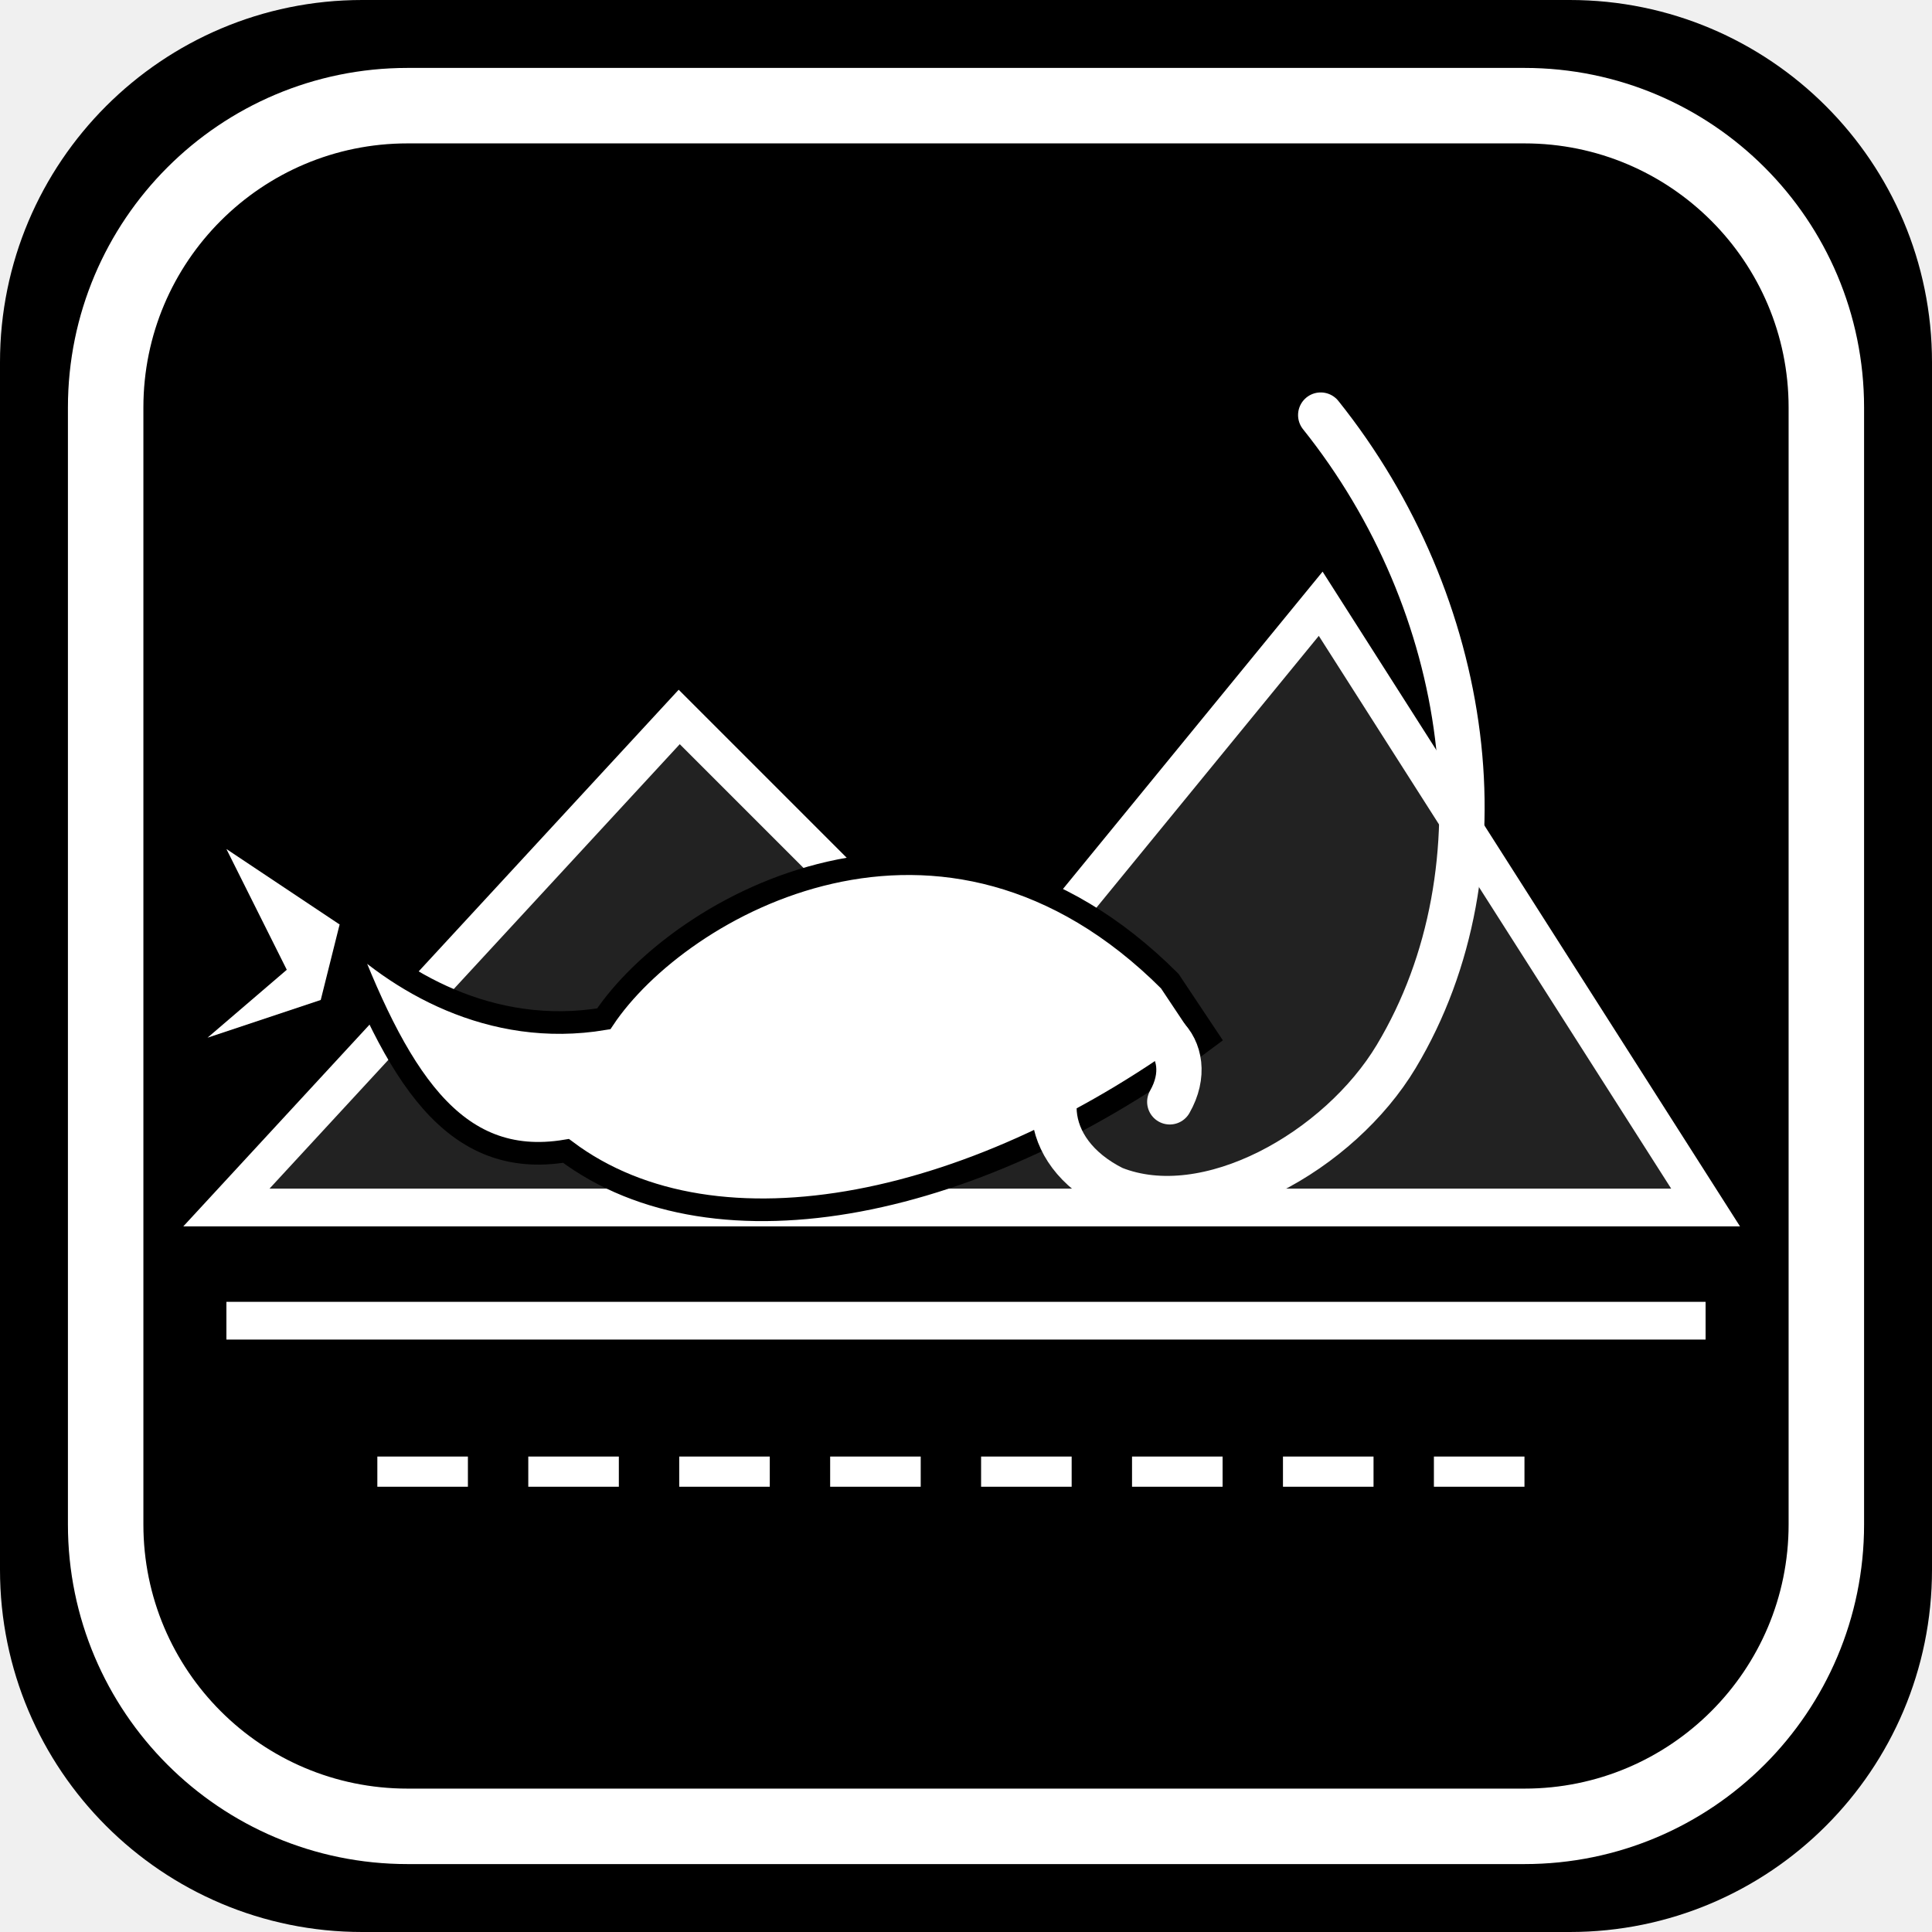
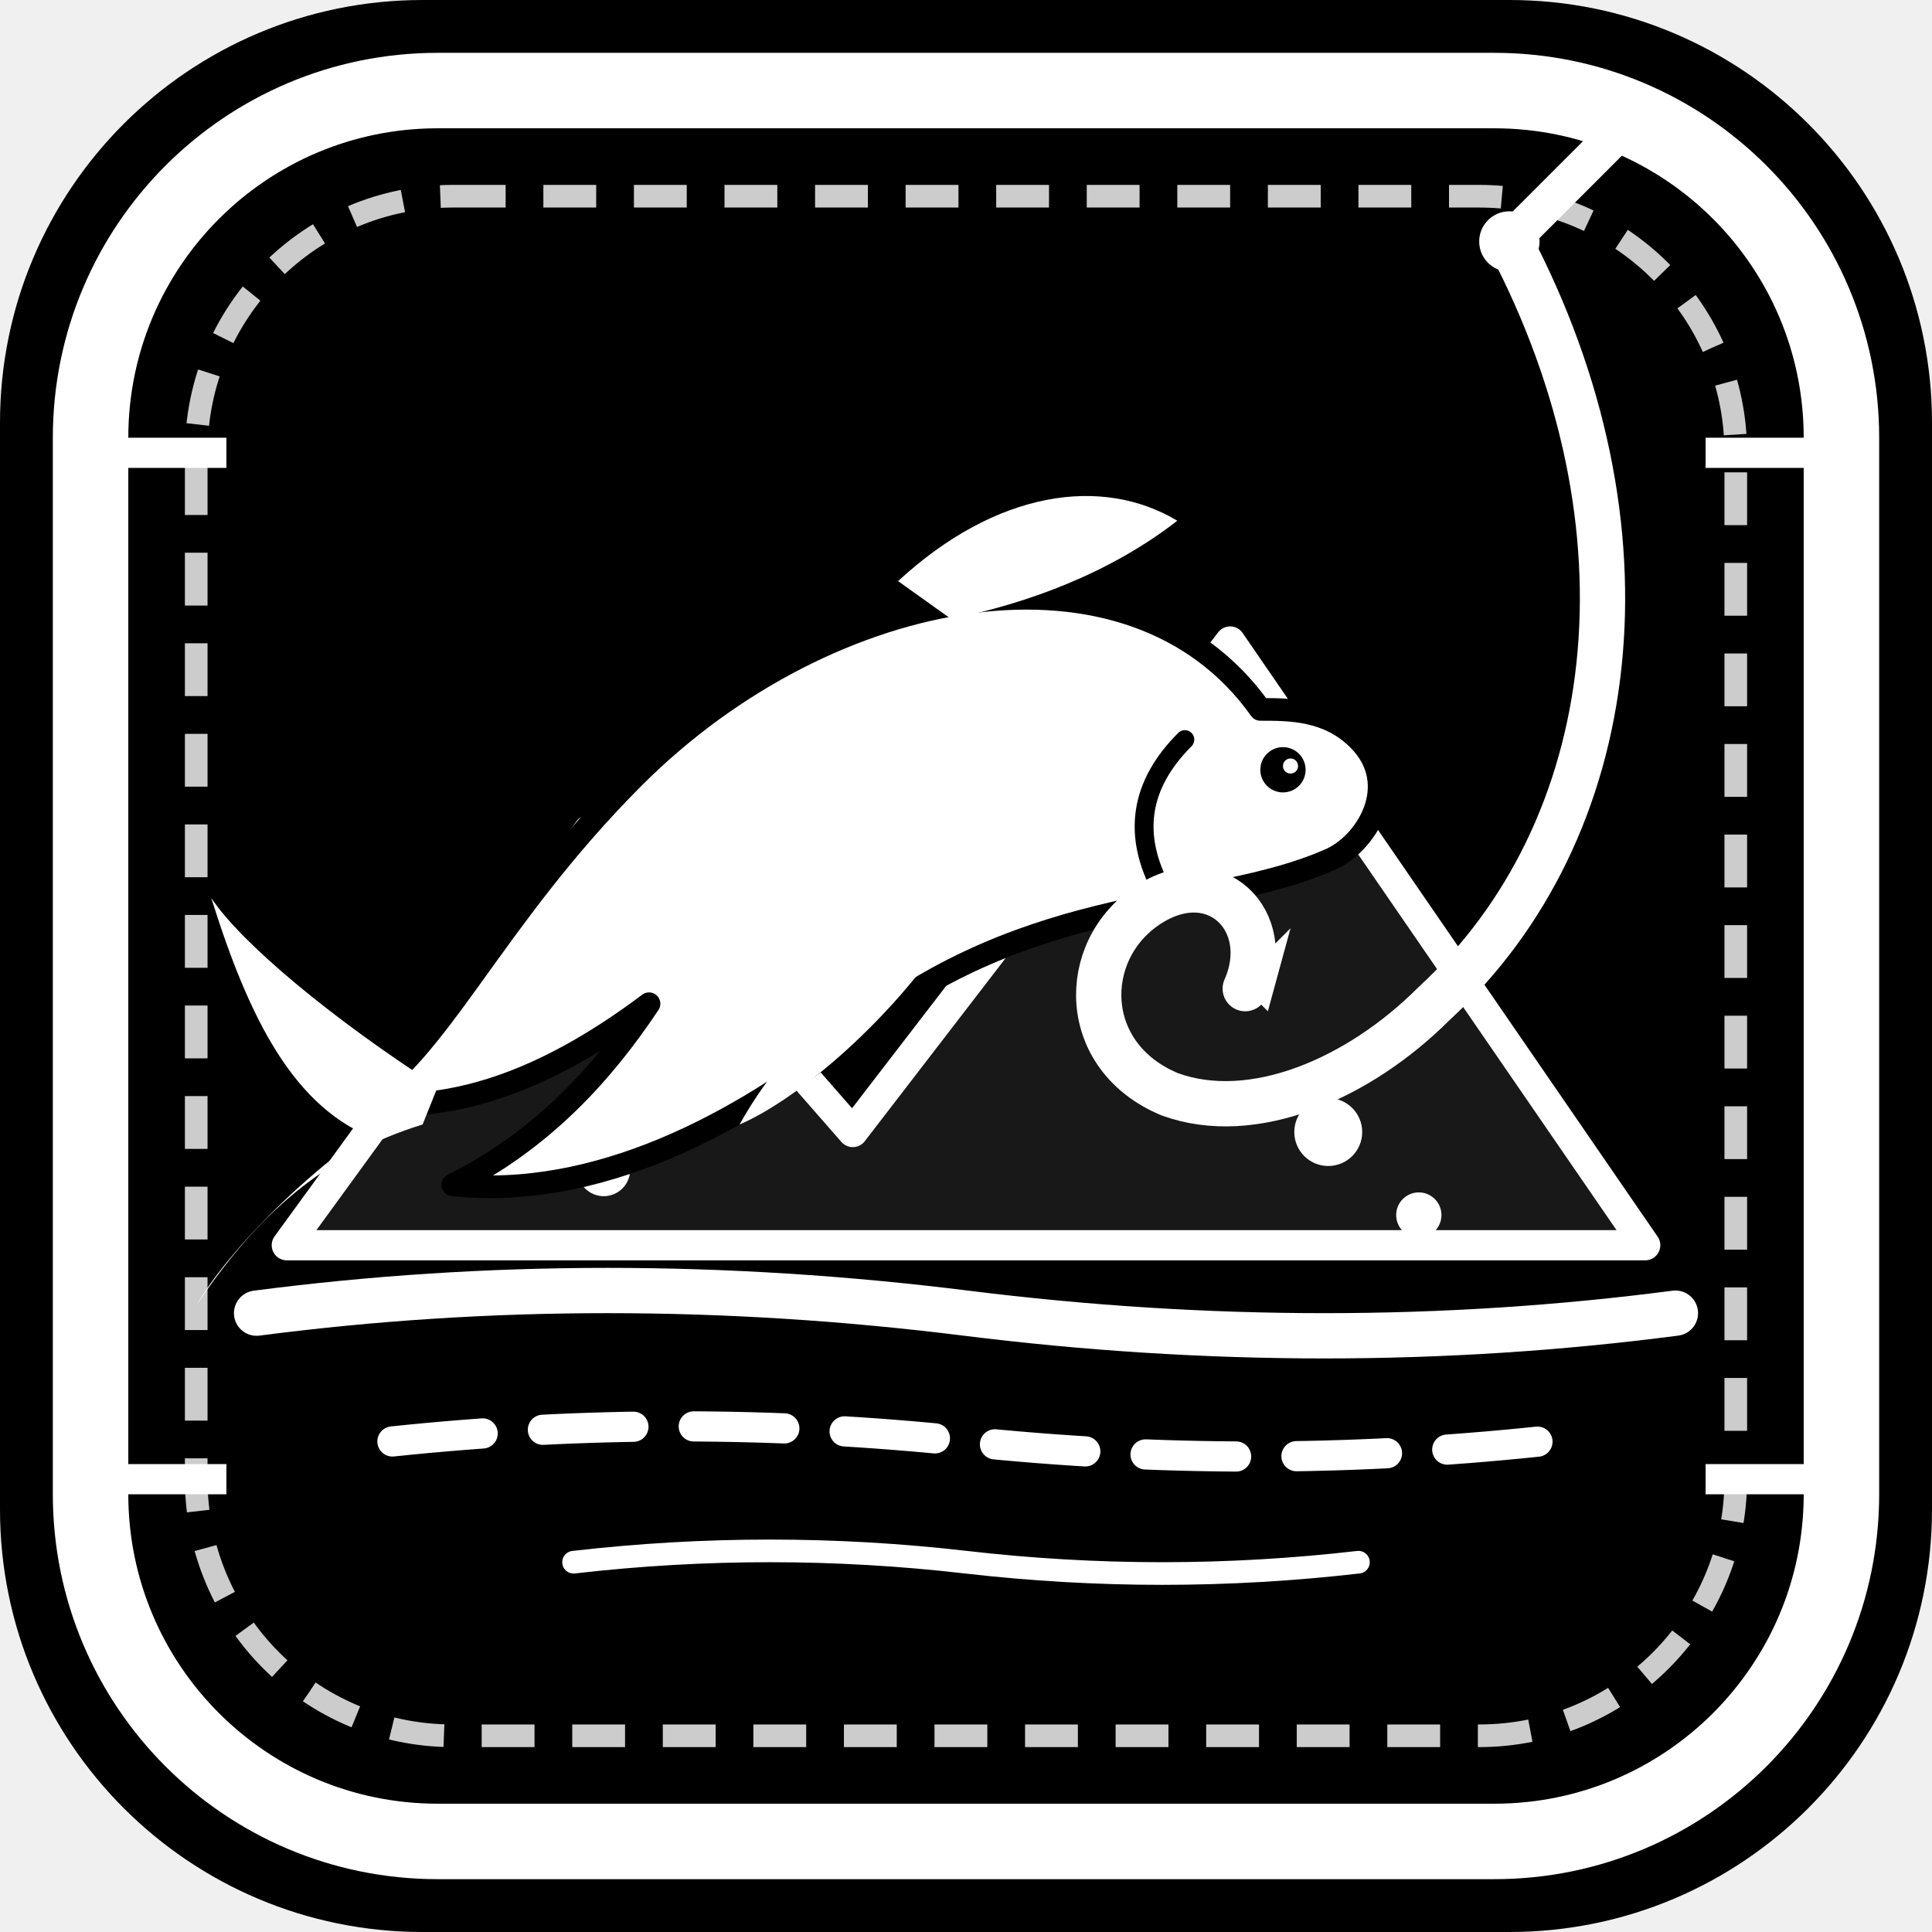
<svg xmlns="http://www.w3.org/2000/svg" viewBox="0 0 512 512" width="100%" height="100%">
-   <rect width="512" height="512" rx="96" fill="#000000" />
-   <rect x="28" y="28" width="456" height="456" rx="80" fill="none" stroke="#ffffff" stroke-width="20" />
-   <polygon points="60,320 180,190 260,270 350,160 452,320" fill="#222222" stroke="#ffffff" stroke-width="10" />
-   <line x1="60" y1="350" x2="452" y2="350" stroke="#ffffff" stroke-width="10" />
-   <line x1="100" y1="390" x2="412" y2="390" stroke="#ffffff" stroke-width="8" stroke-dasharray="24 16" />
-   <path d="M 310,260 C 250,200 180,240 160,270 C 130,275 105,260 90,245 C 105,285 120,310 150,305 C 190,335 260,320 320,275 Z" fill="#ffffff" stroke="#000000" stroke-width="6" />
-   <polygon points="90,245 60,225 80,265" fill="#ffffff" />
-   <polygon points="90,245 55,275 85,265" fill="#ffffff" />
-   <path d="M 350,110 C 390,160 400,230 370,280 C 355,305 320,325 295,315 C 275,305 275,285 290,275 C 305,265 318,278 310,292" fill="none" stroke="#ffffff" stroke-width="12" stroke-linecap="round" />
+   <rect width="512" height="512" rx="112" fill="#000000" />
+   <rect x="24" y="24" width="464" height="464" rx="92" fill="none" stroke="#ffffff" stroke-width="20" />
+   <rect x="52" y="52" width="408" height="408" rx="68" fill="none" stroke="#ffffff" stroke-width="6" stroke-dasharray="14 10" opacity="0.8" />
+   <line x1="24" y1="120" x2="60" y2="120" stroke="#ffffff" stroke-width="8" />
+   <line x1="24" y1="392" x2="60" y2="392" stroke="#ffffff" stroke-width="8" />
+   <line x1="452" y1="120" x2="488" y2="120" stroke="#ffffff" stroke-width="8" />
+   <line x1="452" y1="392" x2="488" y2="392" stroke="#ffffff" stroke-width="8" />
+   <polygon points="76,330 156,220 226,300 326,170 436,330" fill="#181818" stroke="#ffffff" stroke-width="8" stroke-linejoin="round" />
+   <path d="M 68,348 Q 160,336 256,348 T 444,348" fill="none" stroke="#ffffff" stroke-width="12" stroke-linecap="round" />
+   <path d="M 104,382 Q 180,374 256,382 T 408,382" fill="none" stroke="#ffffff" stroke-width="8" stroke-dasharray="24 16" stroke-linecap="round" />
+   <path d="M 152,414 Q 204,408 256,414 T 360,414" fill="none" stroke="#ffffff" stroke-width="6" stroke-linecap="round" />
+   <circle cx="160" cy="310" r="7" fill="#ffffff" />
+   <circle cx="352" cy="300" r="9" fill="#ffffff" />
+   <circle cx="376" cy="322" r="6" fill="#ffffff" />
+   <path d="M 334,188 C 300,140 220,154 168,206 C 130,244 116,280 94,292 C 122,296 148,284 172,266 C 160,284 144,302 120,314 C 158,318 196,298 226,274 C 274,236 320,242 352,228 C 362,224 372,208 360,196 C 352,188 342,188 334,188 Z" fill="#ffffff" stroke="#000000" stroke-width="6" stroke-linejoin="round" />
+   <path d="M 116,288 C 88,270 64,250 56,238 C 66,270 78,294 100,302 Z" fill="#ffffff" />
+   <path d="M 116,288 C 84,306 60,332 52,346 C 68,322 86,306 112,298 Z" fill="#ffffff" />
+   <path d="M 238,154 C 264,130 292,126 312,138 C 294,152 272,160 252,164 Z" fill="#ffffff" />
+   <path d="M 248,252 C 232,274 210,292 196,298 C 206,280 222,264 240,252 Z" fill="#ffffff" />
+   <circle cx="340" cy="204" r="6" fill="#000000" />
+   <circle cx="342" cy="203" r="2" fill="#ffffff" />
+   <path d="M 314,196 Q 296,214 308,236" fill="none" stroke="#000000" stroke-width="5" stroke-linecap="round" />
+   <path d="M 400,64 C 440,140 430,220 380,266 C 360,286 332,298 310,290 C 286,280 286,252 304,240 C 322,228 338,244 330,262" fill="none" stroke="#ffffff" stroke-width="12" stroke-linecap="round" stroke-linejoin="round" />
+   <polygon points="328,260 342,246 336,268" fill="#ffffff" />
+   <circle cx="400" cy="64" r="8" fill="#ffffff" />
+   <line x1="400" y1="64" x2="436" y2="28" stroke="#ffffff" stroke-width="10" stroke-linecap="round" />
</svg>
